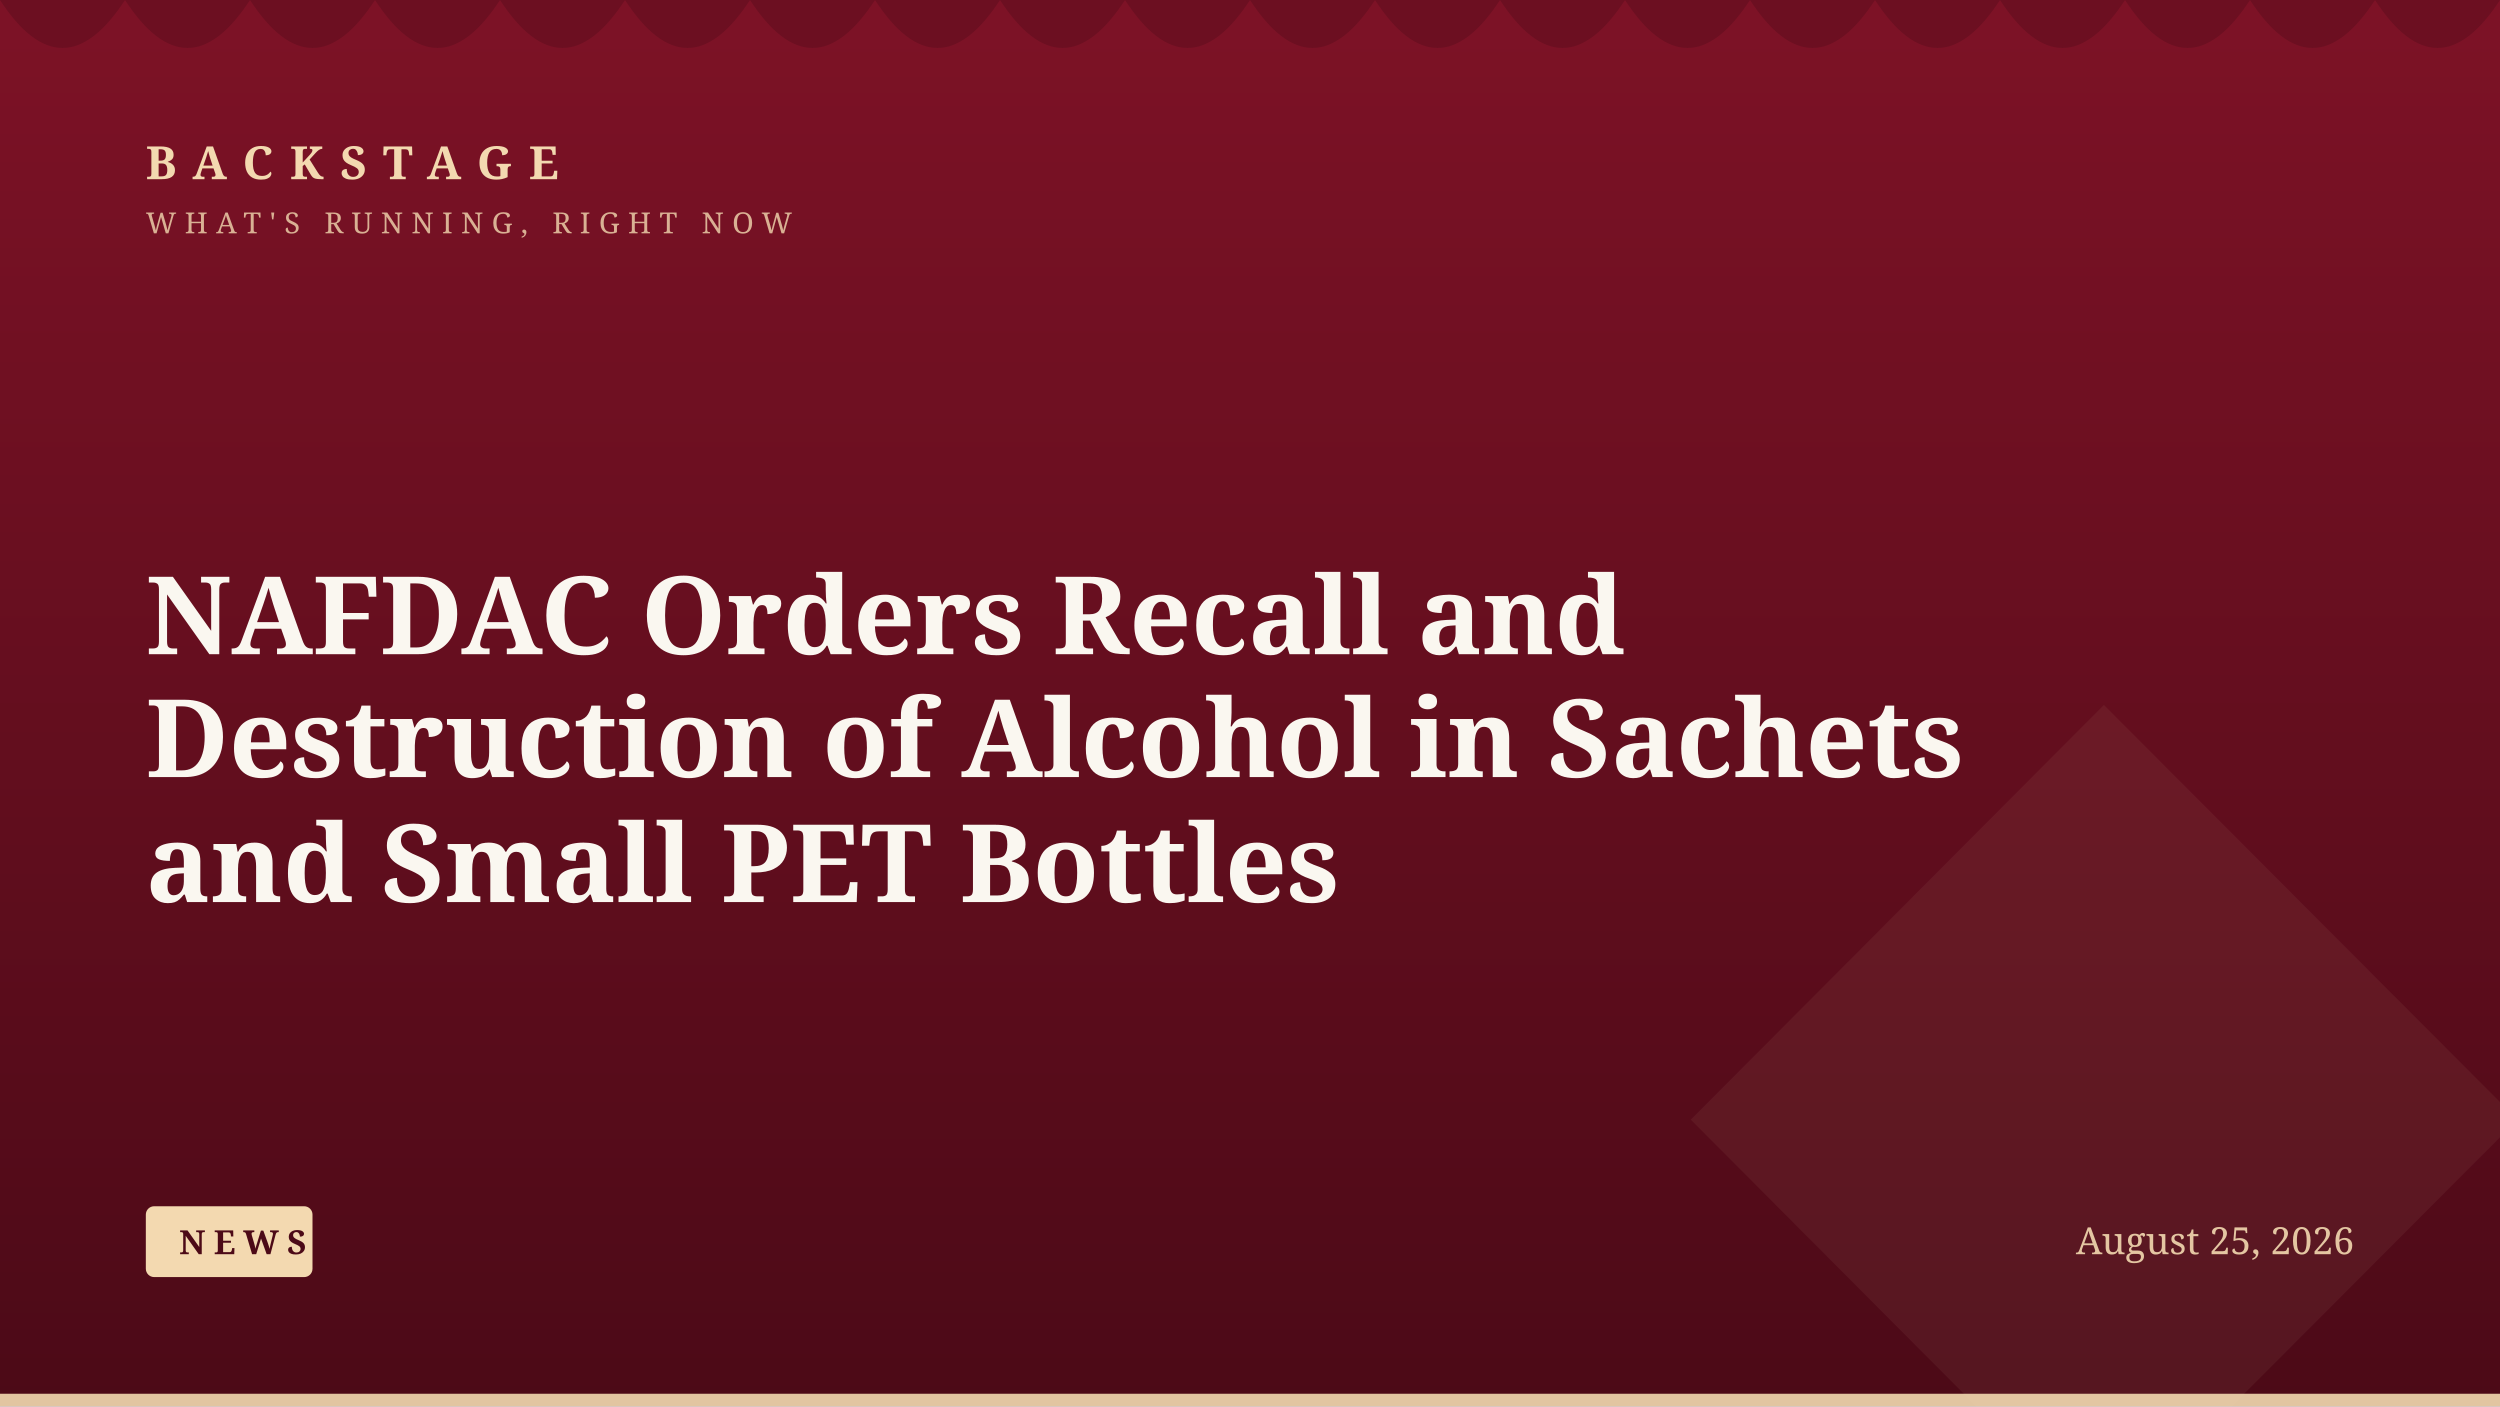
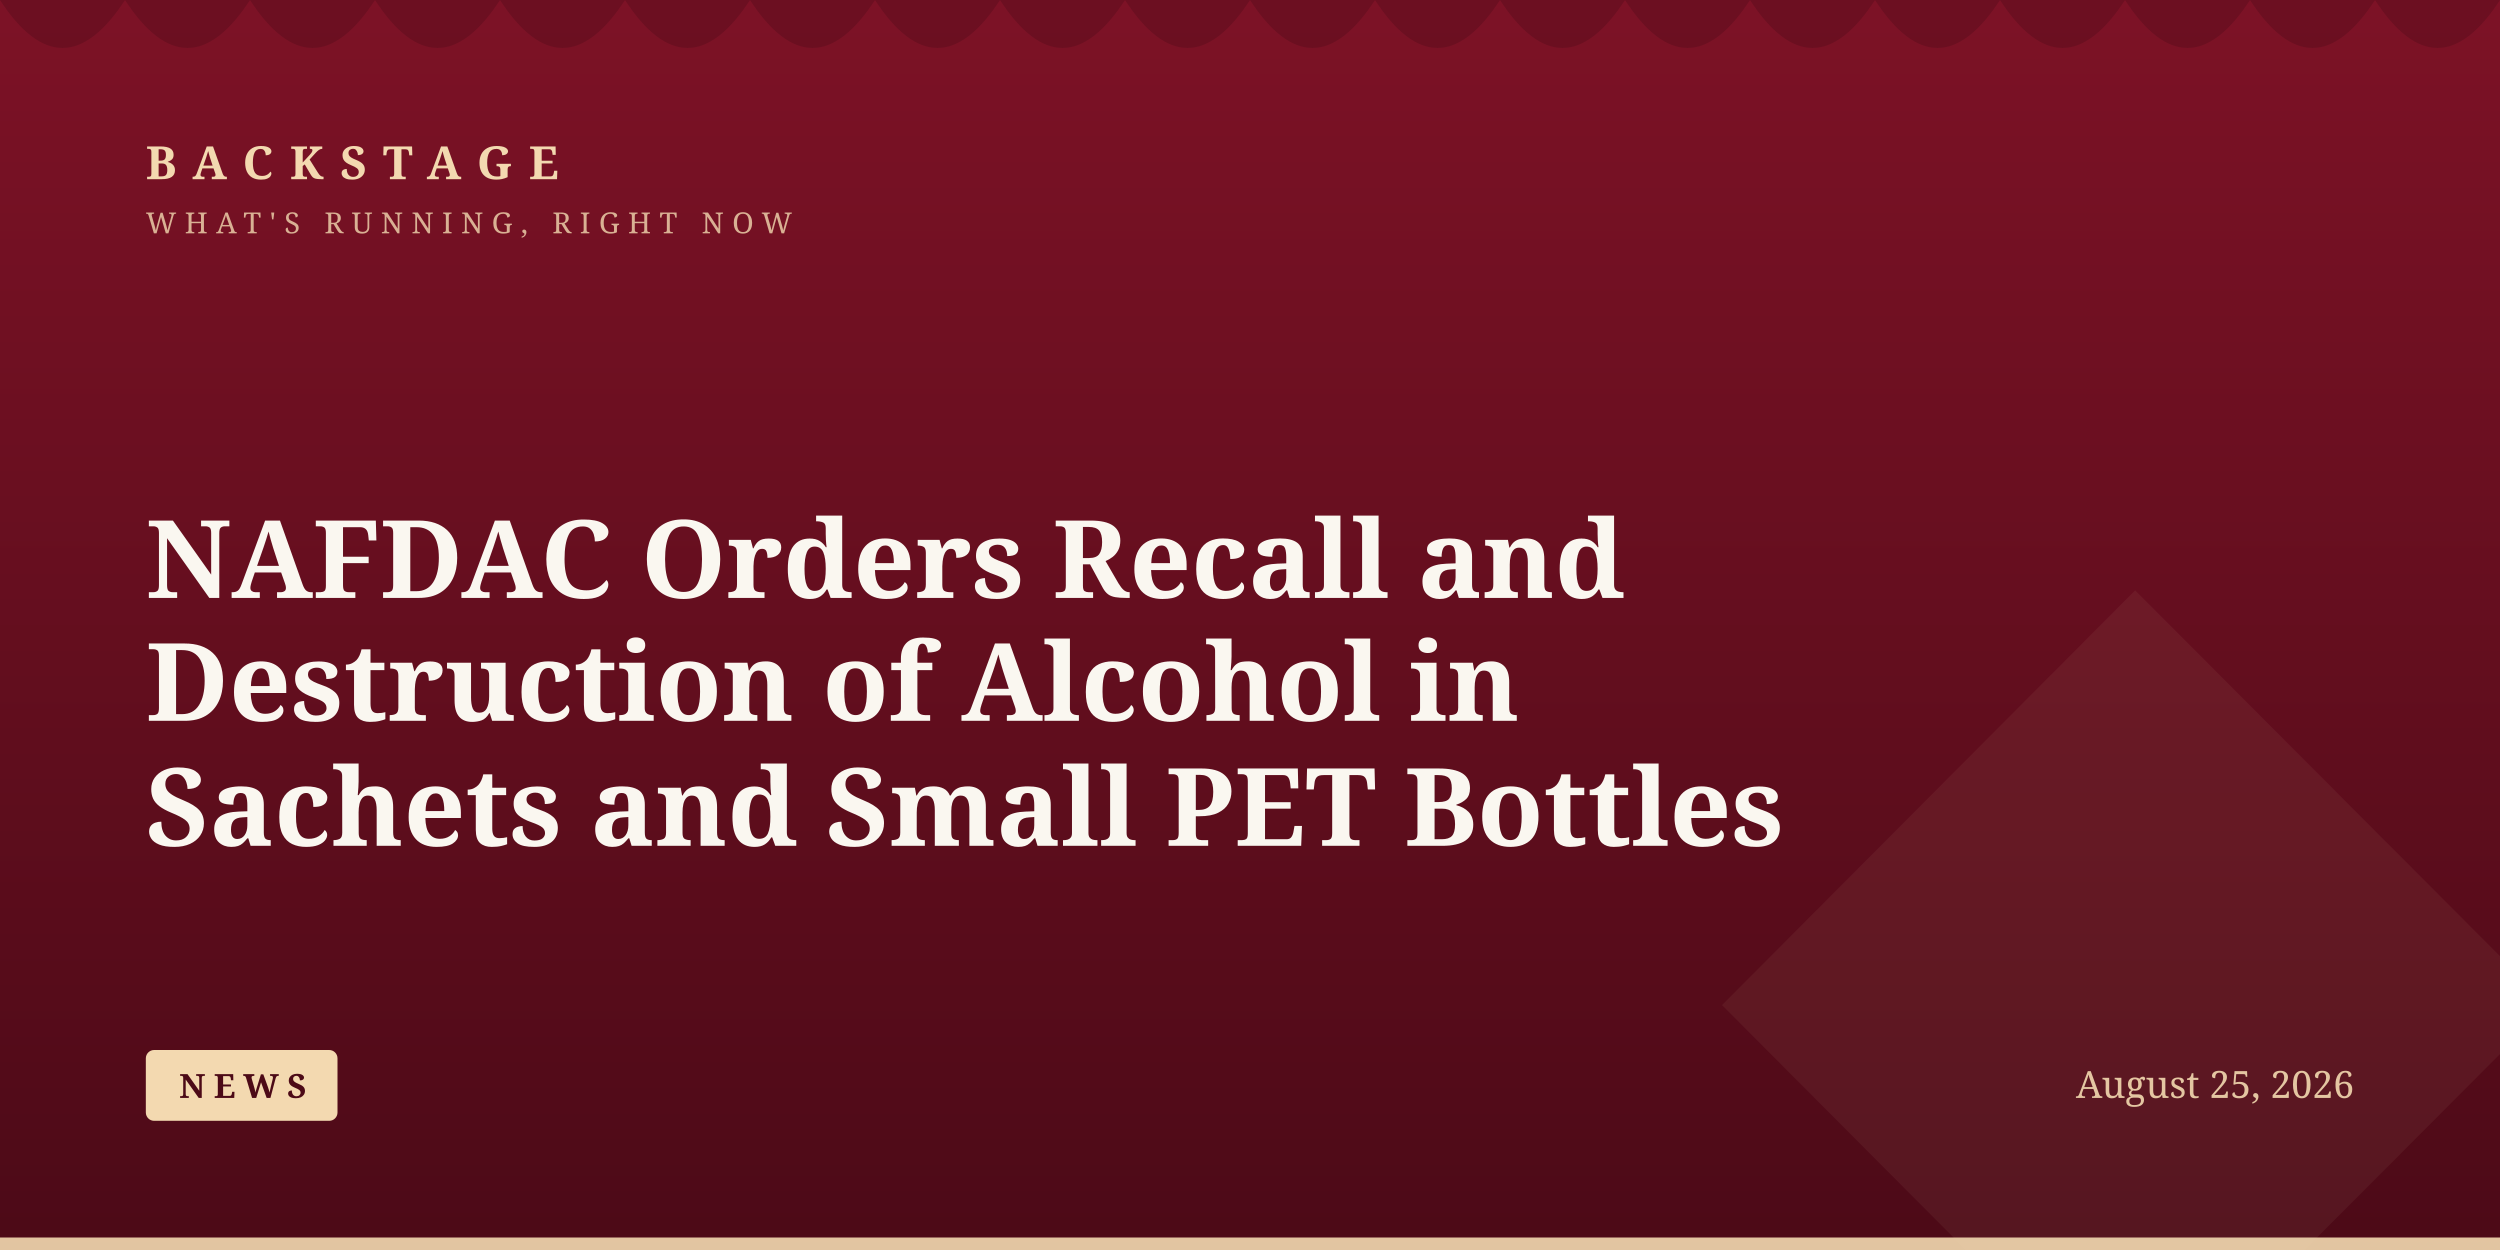
- <svg xmlns="http://www.w3.org/2000/svg" viewBox="0 0 1200 675" width="1200" height="675" font-family="Georgia, 'Roboto Slab', serif">
+ <svg xmlns="http://www.w3.org/2000/svg" viewBox="0 0 1200 600" width="1200" height="600" font-family="Georgia, 'Roboto Slab', serif">
  <defs>
    <linearGradient id="g" x1="0" y1="0" x2="0" y2="1">
      <stop offset="0" stop-color="#7D1226" />
      <stop offset="1" stop-color="#4c0a17" />
    </linearGradient>
  </defs>
-   <rect width="1200" height="675" fill="url(#g)" />
+   <rect width="1200" height="600" fill="url(#g)" />
  <path d="M 0 0 Q 30 46 60 0 Z" fill="#4c0a17" opacity="0.35" />
  <path d="M 60 0 Q 90 46 120 0 Z" fill="#4c0a17" opacity="0.35" />
  <path d="M 120 0 Q 150 46 180 0 Z" fill="#4c0a17" opacity="0.35" />
  <path d="M 180 0 Q 210 46 240 0 Z" fill="#4c0a17" opacity="0.35" />
  <path d="M 240 0 Q 270 46 300 0 Z" fill="#4c0a17" opacity="0.35" />
  <path d="M 300 0 Q 330 46 360 0 Z" fill="#4c0a17" opacity="0.35" />
  <path d="M 360 0 Q 390 46 420 0 Z" fill="#4c0a17" opacity="0.35" />
  <path d="M 420 0 Q 450 46 480 0 Z" fill="#4c0a17" opacity="0.35" />
  <path d="M 480 0 Q 510 46 540 0 Z" fill="#4c0a17" opacity="0.35" />
  <path d="M 540 0 Q 570 46 600 0 Z" fill="#4c0a17" opacity="0.35" />
  <path d="M 600 0 Q 630 46 660 0 Z" fill="#4c0a17" opacity="0.35" />
  <path d="M 660 0 Q 690 46 720 0 Z" fill="#4c0a17" opacity="0.35" />
  <path d="M 720 0 Q 750 46 780 0 Z" fill="#4c0a17" opacity="0.35" />
  <path d="M 780 0 Q 810 46 840 0 Z" fill="#4c0a17" opacity="0.35" />
  <path d="M 840 0 Q 870 46 900 0 Z" fill="#4c0a17" opacity="0.35" />
  <path d="M 900 0 Q 930 46 960 0 Z" fill="#4c0a17" opacity="0.35" />
  <path d="M 960 0 Q 990 46 1020 0 Z" fill="#4c0a17" opacity="0.35" />
  <path d="M 1020 0 Q 1050 46 1080 0 Z" fill="#4c0a17" opacity="0.35" />
  <path d="M 1080 0 Q 1110 46 1140 0 Z" fill="#4c0a17" opacity="0.35" />
  <path d="M 1140 0 Q 1170 46 1200 0 Z" fill="#4c0a17" opacity="0.35" />
-   <text x="1010" y="525" font-size="520" fill="#f3d9b0" opacity="0.06" text-anchor="middle" dominant-baseline="middle">◆</text>
+   <text x="1025" y="470" font-size="520" fill="#f3d9b0" opacity="0.06" text-anchor="middle" dominant-baseline="middle">◆</text>
  <text x="70" y="86" font-size="22" letter-spacing="8" fill="#f3d9b0" font-weight="bold">BACKSTAGE</text>
  <text x="70" y="112" font-size="14" letter-spacing="4" fill="#f3d9b0" opacity="0.8">WHAT'S RUNNING, RIGHT NOW</text>
  <text font-size="52" font-weight="bold" fill="#faf7f0">
-     <tspan x="70" y="314">NAFDAC Orders Recall and</tspan>
-     <tspan x="70" y="373">Destruction of Alcohol in Sachets</tspan>
-     <tspan x="70" y="433">and Small PET Bottles</tspan>
+     <tspan x="70" y="287">NAFDAC Orders Recall and</tspan>
+     <tspan x="70" y="346">Destruction of Alcohol in</tspan>
+     <tspan x="70" y="406">Sachets and Small PET Bottles</tspan>
  </text>
-   <rect x="70" y="579" width="80" height="34" rx="4" fill="#f3d9b0" />
-   <text x="86" y="602" font-size="16" letter-spacing="4" fill="#4c0a17" font-weight="bold">NEWS</text>
-   <text x="1130" y="602" font-size="18" fill="#f3d9b0" text-anchor="end" opacity="0.9">August 25, 2026</text>
-   <rect x="0" y="669" width="1200" height="6" fill="#f3d9b0" opacity="0.9" />
+   <rect x="70" y="504" width="92" height="34" rx="4" fill="#f3d9b0" />
+   <text x="86" y="527" font-size="16" letter-spacing="4" fill="#4c0a17" font-weight="bold">NEWS</text>
+   <text x="1130" y="527" font-size="18" fill="#f3d9b0" text-anchor="end" opacity="0.9">August 25, 2026</text>
+   <rect x="0" y="594" width="1200" height="6" fill="#f3d9b0" opacity="0.9" />
</svg>
